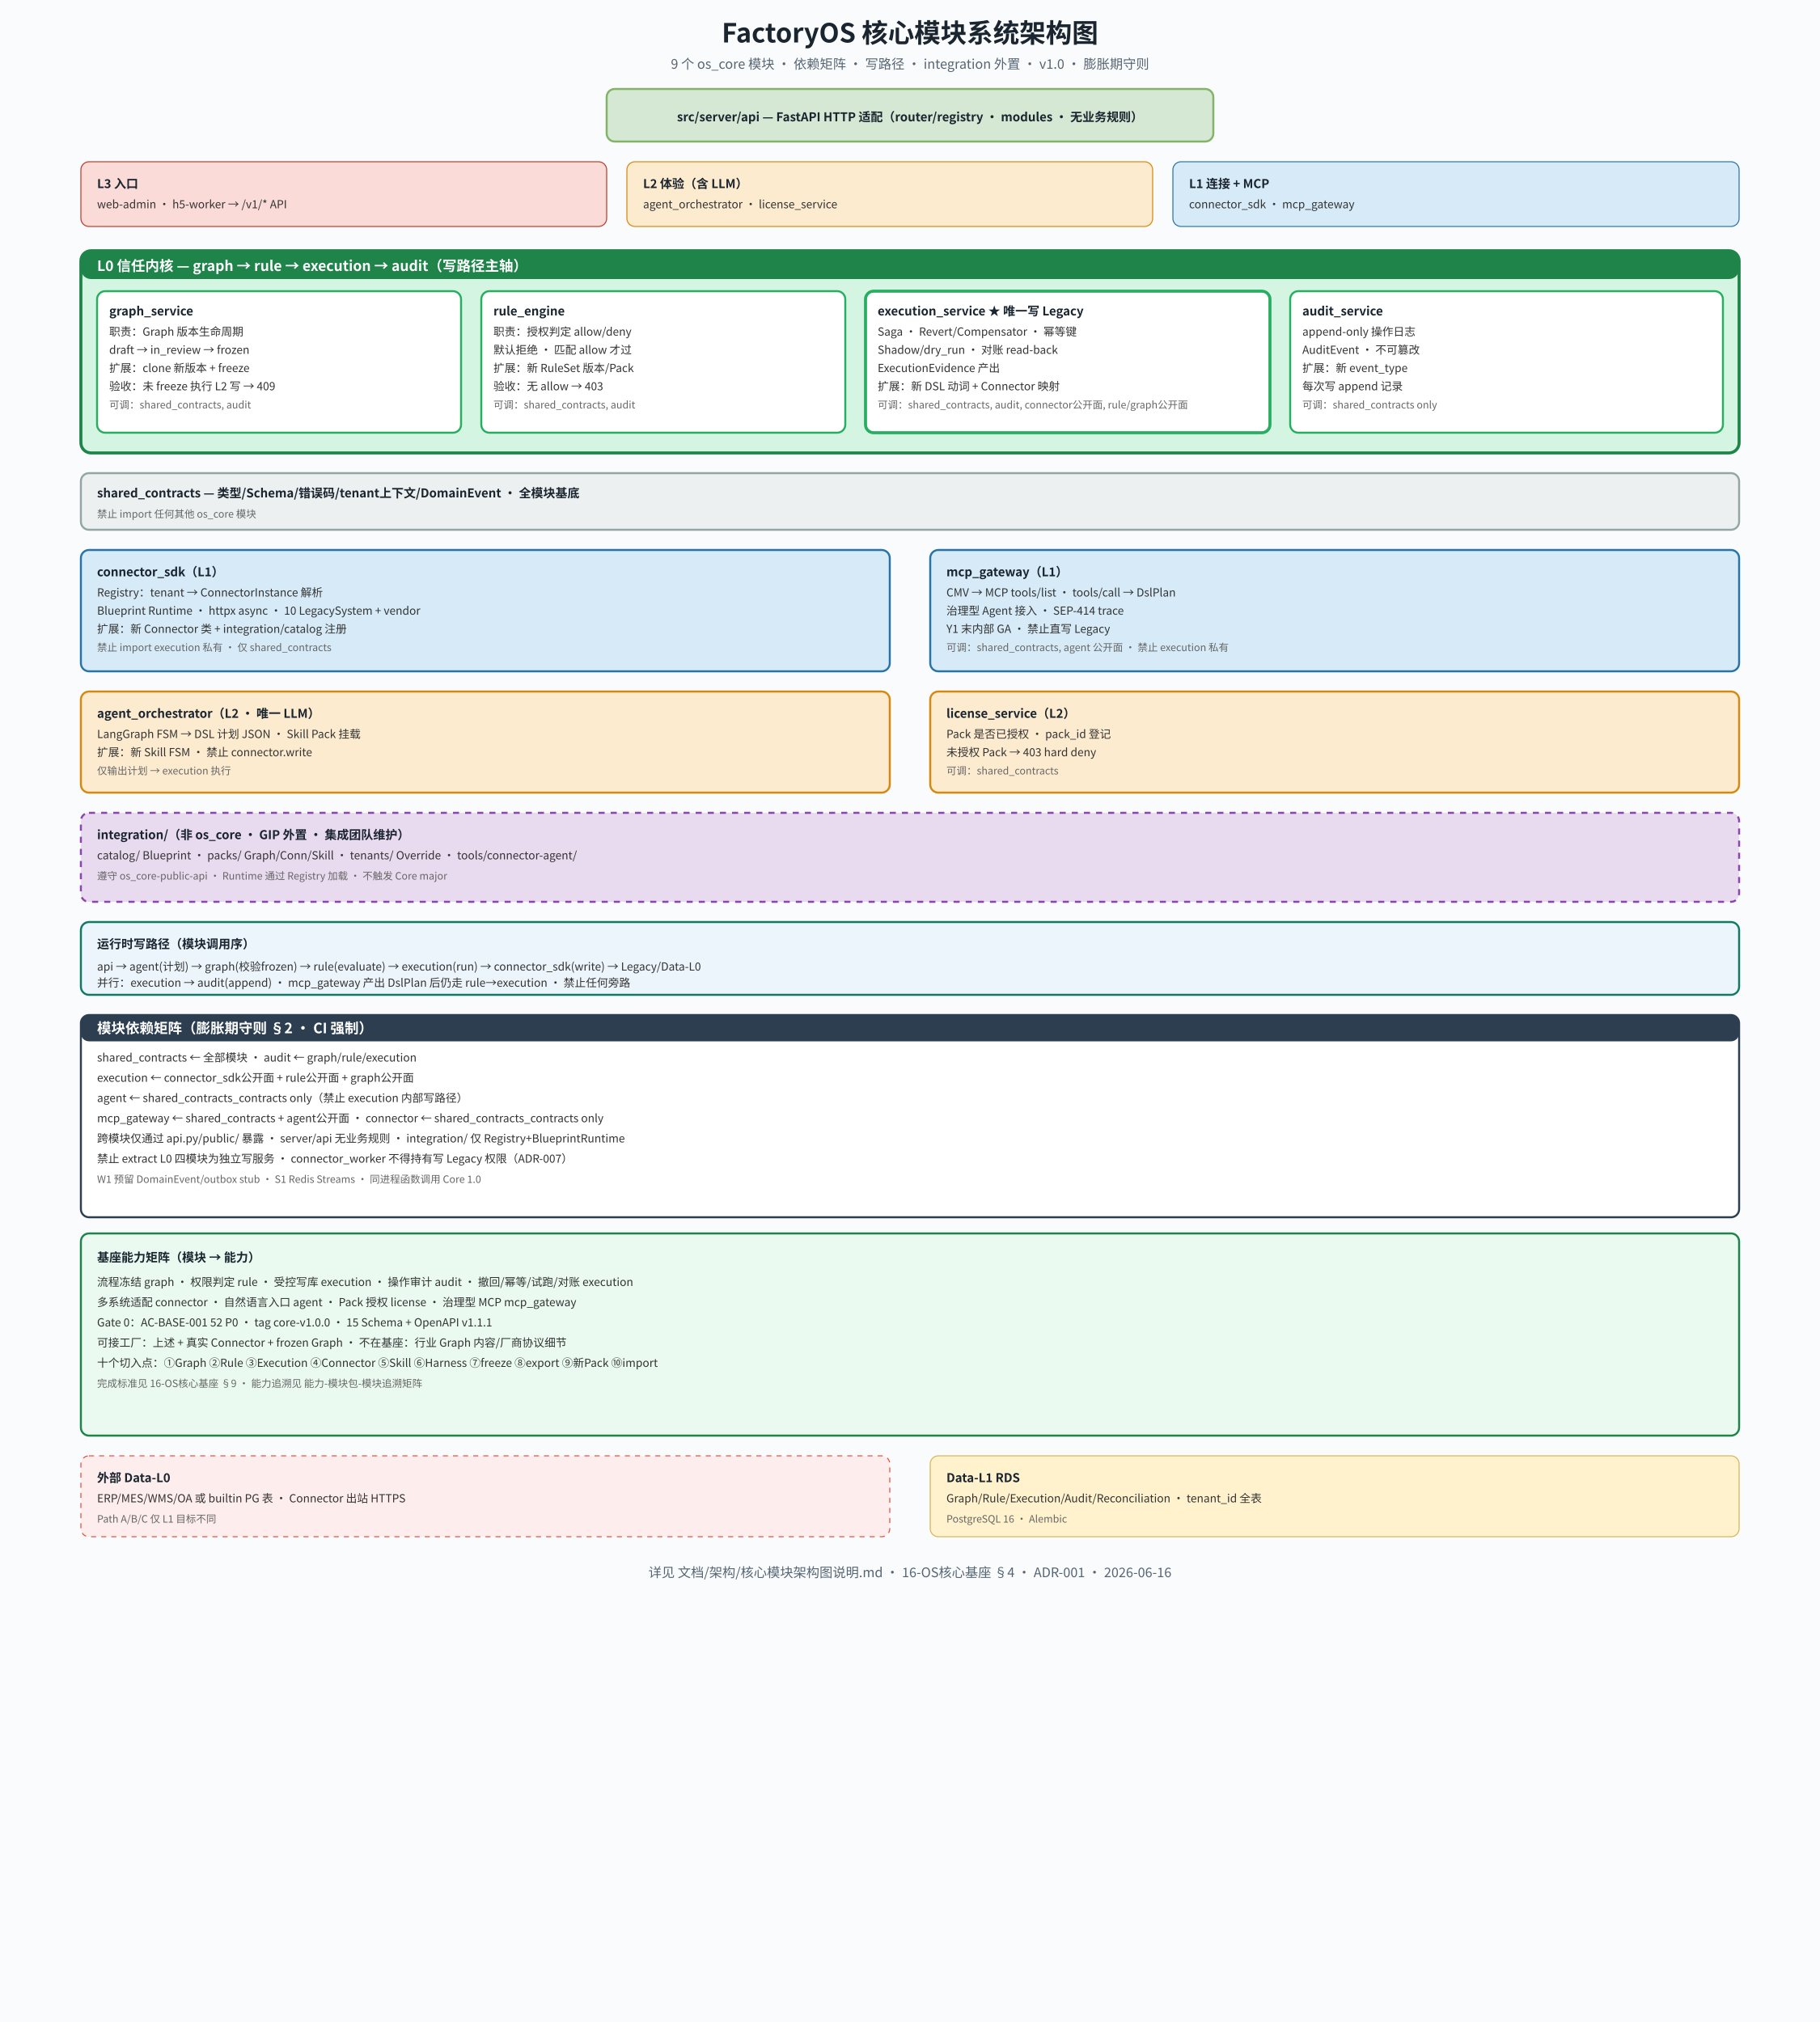
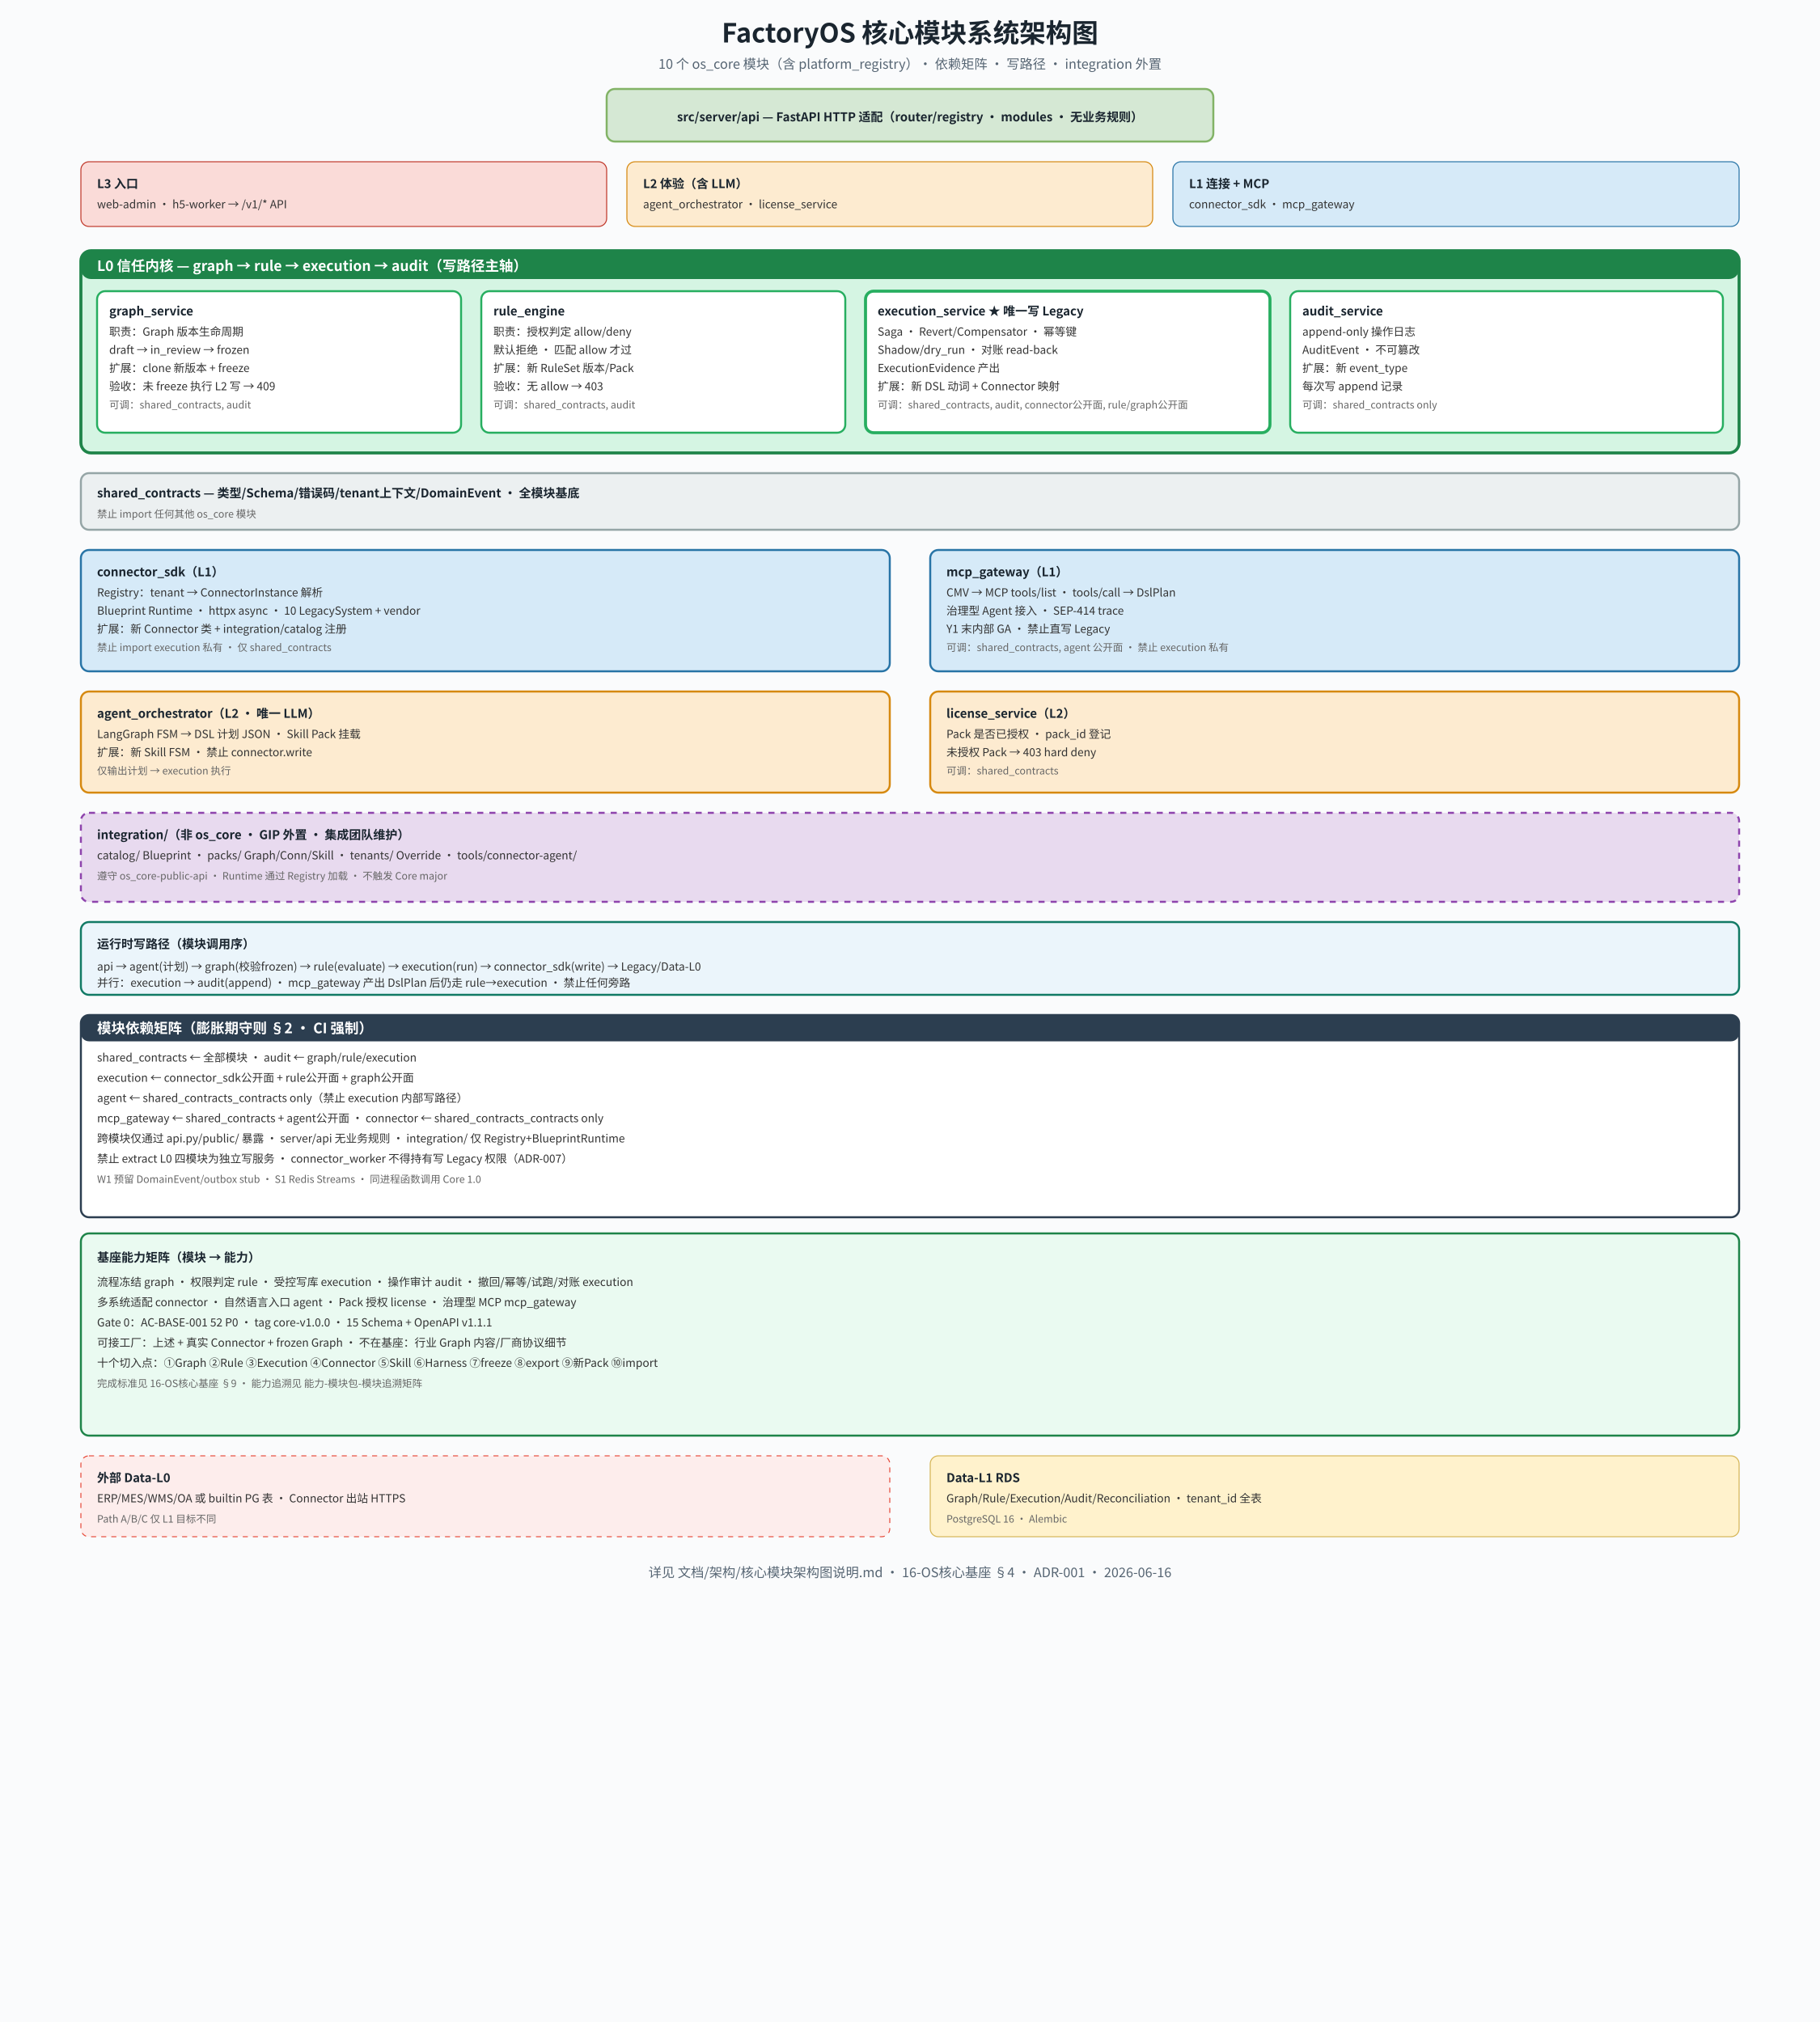
<svg xmlns="http://www.w3.org/2000/svg" width="1800" height="2000" viewBox="0 0 1800 2000">
  <defs>
    <style>
  text { font-family: "PingFang SC", "Heiti SC", "Microsoft YaHei", "Noto Sans CJK SC", sans-serif; }
  .t1 { font-size: 26px; font-weight: bold; fill: #1a252f; }
  .t2 { font-size: 13px; fill: #566573; }
  .zt { font-size: 14px; font-weight: bold; fill: #ffffff; }
  .bt { font-size: 12px; font-weight: bold; fill: #1a252f; }
  .sm { font-size: 11px; fill: #333333; }
  .hi { font-size: 10px; fill: #666666; }
</style>
    <marker id="arr" markerWidth="8" markerHeight="8" refX="7" refY="3" orient="auto">
      <path d="M0,0 L8,3 L0,6 Z" fill="#34495e" />
    </marker>
  </defs>
  <rect width="1800" height="2000" fill="#fafbfc" />
  <text x="900" y="42" text-anchor="middle" class="t1">FactoryOS 核心模块系统架构图</text>
-   <text x="900" y="68" text-anchor="middle" class="t2">9 个 os_core 模块 · 依赖矩阵 · 写路径 · integration 外置 · v1.0 · 膨胀期守则</text>
+   <text x="900" y="68" text-anchor="middle" class="t2">10 个 os_core 模块（含 platform_registry）· 依赖矩阵 · 写路径 · integration 外置</text>
  <rect x="600" y="88" width="600" height="52" rx="8" fill="#d5e8d4" stroke="#82b366" stroke-width="2" />
  <text x="900" y="120" text-anchor="middle" class="bt">src/server/api — FastAPI HTTP 适配（router/registry · modules · 无业务规则）</text>
  <rect x="80" y="160" width="520" height="64" rx="8" fill="#fadbd8" stroke="#c0392b" />
  <text x="96" y="186" class="bt">L3 入口</text>
  <text x="96" y="206" class="sm">web-admin · h5-worker → /v1/* API</text>
  <rect x="620" y="160" width="520" height="64" rx="8" fill="#fdebd0" stroke="#d68910" />
  <text x="636" y="186" class="bt">L2 体验（含 LLM）</text>
  <text x="636" y="206" class="sm">agent_orchestrator · license_service</text>
  <rect x="1160" y="160" width="560" height="64" rx="8" fill="#d6eaf8" stroke="#2874a6" />
  <text x="1176" y="186" class="bt">L1 连接 + MCP</text>
  <text x="1176" y="206" class="sm">connector_sdk · mcp_gateway</text>
  <rect x="80" y="248" width="1640" height="200" rx="10" fill="#d5f5e3" stroke="#1e8449" stroke-width="3" />
  <rect x="80" y="248" width="1640" height="28" rx="10" fill="#1e8449" />
  <text x="96" y="268" class="zt">L0 信任内核 — graph → rule → execution → audit（写路径主轴）</text>
  <rect x="96" y="288" width="360" height="140" rx="8" fill="#fff" stroke="#27ae60" stroke-width="2" />
  <text x="108" y="312" class="bt">graph_service</text>
  <text x="108" y="332" class="sm">职责：Graph 版本生命周期</text>
  <text x="108" y="350" class="sm">draft → in_review → frozen</text>
  <text x="108" y="368" class="sm">扩展：clone 新版本 + freeze</text>
  <text x="108" y="386" class="sm">验收：未 freeze 执行 L2 写 → 409</text>
  <text x="108" y="404" class="hi">可调：shared_contracts, audit</text>
  <rect x="476" y="288" width="360" height="140" rx="8" fill="#fff" stroke="#27ae60" stroke-width="2" />
  <text x="488" y="312" class="bt">rule_engine</text>
  <text x="488" y="332" class="sm">职责：授权判定 allow/deny</text>
  <text x="488" y="350" class="sm">默认拒绝 · 匹配 allow 才过</text>
  <text x="488" y="368" class="sm">扩展：新 RuleSet 版本/Pack</text>
  <text x="488" y="386" class="sm">验收：无 allow → 403</text>
  <text x="488" y="404" class="hi">可调：shared_contracts, audit</text>
  <rect x="856" y="288" width="400" height="140" rx="8" fill="#fff" stroke="#27ae60" stroke-width="3" />
  <text x="868" y="312" class="bt">execution_service ★ 唯一写 Legacy</text>
  <text x="868" y="332" class="sm">Saga · Revert/Compensator · 幂等键</text>
  <text x="868" y="350" class="sm">Shadow/dry_run · 对账 read-back</text>
  <text x="868" y="368" class="sm">ExecutionEvidence 产出</text>
  <text x="868" y="386" class="sm">扩展：新 DSL 动词 + Connector 映射</text>
  <text x="868" y="404" class="hi">可调：shared_contracts, audit, connector公开面, rule/graph公开面</text>
  <rect x="1276" y="288" width="428" height="140" rx="8" fill="#fff" stroke="#27ae60" stroke-width="2" />
  <text x="1288" y="312" class="bt">audit_service</text>
  <text x="1288" y="332" class="sm">append-only 操作日志</text>
  <text x="1288" y="350" class="sm">AuditEvent · 不可篡改</text>
  <text x="1288" y="368" class="sm">扩展：新 event_type</text>
  <text x="1288" y="386" class="sm">每次写 append 记录</text>
  <text x="1288" y="404" class="hi">可调：shared_contracts only</text>
  <rect x="80" y="468" width="1640" height="56" rx="8" fill="#ecf0f1" stroke="#95a5a6" stroke-width="2" />
  <text x="96" y="492" class="bt">shared_contracts — 类型/Schema/错误码/tenant上下文/DomainEvent · 全模块基底</text>
  <text x="96" y="512" class="hi">禁止 import 任何其他 os_core 模块</text>
  <rect x="80" y="544" width="800" height="120" rx="8" fill="#d6eaf8" stroke="#2874a6" stroke-width="2" />
  <text x="96" y="570" class="bt">connector_sdk（L1）</text>
  <text x="96" y="590" class="sm">Registry：tenant → ConnectorInstance 解析</text>
  <text x="96" y="608" class="sm">Blueprint Runtime · httpx async · 10 LegacySystem + vendor</text>
  <text x="96" y="626" class="sm">扩展：新 Connector 类 + integration/catalog 注册</text>
  <text x="96" y="644" class="hi">禁止 import execution 私有 · 仅 shared_contracts</text>
  <rect x="920" y="544" width="800" height="120" rx="8" fill="#d6eaf8" stroke="#2874a6" stroke-width="2" />
  <text x="936" y="570" class="bt">mcp_gateway（L1）</text>
  <text x="936" y="590" class="sm">CMV → MCP tools/list · tools/call → DslPlan</text>
  <text x="936" y="608" class="sm">治理型 Agent 接入 · SEP-414 trace</text>
  <text x="936" y="626" class="sm">Y1 末内部 GA · 禁止直写 Legacy</text>
  <text x="936" y="644" class="hi">可调：shared_contracts, agent 公开面 · 禁止 execution 私有</text>
  <rect x="80" y="684" width="800" height="100" rx="8" fill="#fdebd0" stroke="#d68910" stroke-width="2" />
  <text x="96" y="710" class="bt">agent_orchestrator（L2 · 唯一 LLM）</text>
  <text x="96" y="730" class="sm">LangGraph FSM → DSL 计划 JSON · Skill Pack 挂载</text>
  <text x="96" y="748" class="sm">扩展：新 Skill FSM · 禁止 connector.write</text>
  <text x="96" y="766" class="hi">仅输出计划 → execution 执行</text>
  <rect x="920" y="684" width="800" height="100" rx="8" fill="#fdebd0" stroke="#d68910" stroke-width="2" />
  <text x="936" y="710" class="bt">license_service（L2）</text>
  <text x="936" y="730" class="sm">Pack 是否已授权 · pack_id 登记</text>
  <text x="936" y="748" class="sm">未授权 Pack → 403 hard deny</text>
  <text x="936" y="766" class="hi">可调：shared_contracts</text>
  <rect x="80" y="804" width="1640" height="88" rx="8" fill="#e8daef" stroke="#8e44ad" stroke-width="2" stroke-dasharray="6" />
  <text x="96" y="830" class="bt">integration/（非 os_core · GIP 外置 · 集成团队维护）</text>
  <text x="96" y="850" class="sm">catalog/ Blueprint · packs/ Graph/Conn/Skill · tenants/ Override · tools/connector-agent/</text>
  <text x="96" y="870" class="hi">遵守 os_core-public-api · Runtime 通过 Registry 加载 · 不触发 Core major</text>
  <rect x="80" y="912" width="1640" height="72" rx="8" fill="#ebf5fb" stroke="#117a65" stroke-width="2" />
  <text x="96" y="938" class="bt" fill="#117a65">运行时写路径（模块调用序）</text>
  <text x="96" y="960" class="sm">api → agent(计划) → graph(校验frozen) → rule(evaluate) → execution(run) → connector_sdk(write) → Legacy/Data-L0</text>
  <text x="96" y="976" class="sm">并行：execution → audit(append) · mcp_gateway 产出 DslPlan 后仍走 rule→execution · 禁止任何旁路</text>
  <rect x="80" y="1004" width="1640" height="200" rx="8" fill="#ffffff" stroke="#2c3e50" stroke-width="2" />
  <rect x="80" y="1004" width="1640" height="26" rx="8" fill="#2c3e50" />
  <text x="96" y="1022" class="zt">模块依赖矩阵（膨胀期守则 §2 · CI 强制）</text>
  <text x="96" y="1050" class="sm">shared_contracts ← 全部模块 · audit ← graph/rule/execution</text>
  <text x="96" y="1070" class="sm">execution ← connector_sdk公开面 + rule公开面 + graph公开面</text>
  <text x="96" y="1090" class="sm">agent ← shared_contracts_contracts only（禁止 execution 内部写路径）</text>
  <text x="96" y="1110" class="sm">mcp_gateway ← shared_contracts + agent公开面 · connector ← shared_contracts_contracts only</text>
  <text x="96" y="1130" class="sm">跨模块仅通过 api.py/public/ 暴露 · server/api 无业务规则 · integration/ 仅 Registry+BlueprintRuntime</text>
  <text x="96" y="1150" class="sm">禁止 extract L0 四模块为独立写服务 · connector_worker 不得持有写 Legacy 权限（ADR-007）</text>
  <text x="96" y="1170" class="hi">W1 预留 DomainEvent/outbox stub · S1 Redis Streams · 同进程函数调用 Core 1.0</text>
  <rect x="80" y="1220" width="1640" height="200" rx="8" fill="#eafaf1" stroke="#1e8449" stroke-width="2" />
  <text x="96" y="1248" class="bt">基座能力矩阵（模块 → 能力）</text>
  <text x="96" y="1272" class="sm">流程冻结 graph · 权限判定 rule · 受控写库 execution · 操作审计 audit · 撤回/幂等/试跑/对账 execution</text>
  <text x="96" y="1292" class="sm">多系统适配 connector · 自然语言入口 agent · Pack 授权 license · 治理型 MCP mcp_gateway</text>
  <text x="96" y="1312" class="sm">Gate 0：AC-BASE-001 52 P0 · tag core-v1.0.0 · 15 Schema + OpenAPI v1.1.1</text>
  <text x="96" y="1332" class="sm">可接工厂：上述 + 真实 Connector + frozen Graph · 不在基座：行业 Graph 内容/厂商协议细节</text>
  <text x="96" y="1352" class="sm">十个切入点：①Graph ②Rule ③Execution ④Connector ⑤Skill ⑥Harness ⑦freeze ⑧export ⑨新Pack ⑩import</text>
  <text x="96" y="1372" class="hi">完成标准见 16-OS核心基座 §9 · 能力追溯见 能力-模块包-模块追溯矩阵</text>
  <rect x="80" y="1440" width="800" height="80" rx="8" fill="#fdedec" stroke="#e74c3c" stroke-dasharray="5" />
  <text x="96" y="1466" class="bt">外部 Data-L0</text>
  <text x="96" y="1486" class="sm">ERP/MES/WMS/OA 或 builtin PG 表 · Connector 出站 HTTPS</text>
  <text x="96" y="1506" class="hi">Path A/B/C 仅 L1 目标不同</text>
  <rect x="920" y="1440" width="800" height="80" rx="8" fill="#fff2cc" stroke="#d6b656" />
  <text x="936" y="1466" class="bt">Data-L1 RDS</text>
  <text x="936" y="1486" class="sm">Graph/Rule/Execution/Audit/Reconciliation · tenant_id 全表</text>
  <text x="936" y="1506" class="hi">PostgreSQL 16 · Alembic</text>
  <text x="900" y="1560" text-anchor="middle" class="t2">详见 文档/架构/核心模块架构图说明.md · 16-OS核心基座 §4 · ADR-001 · 2026-06-16</text>
</svg>
